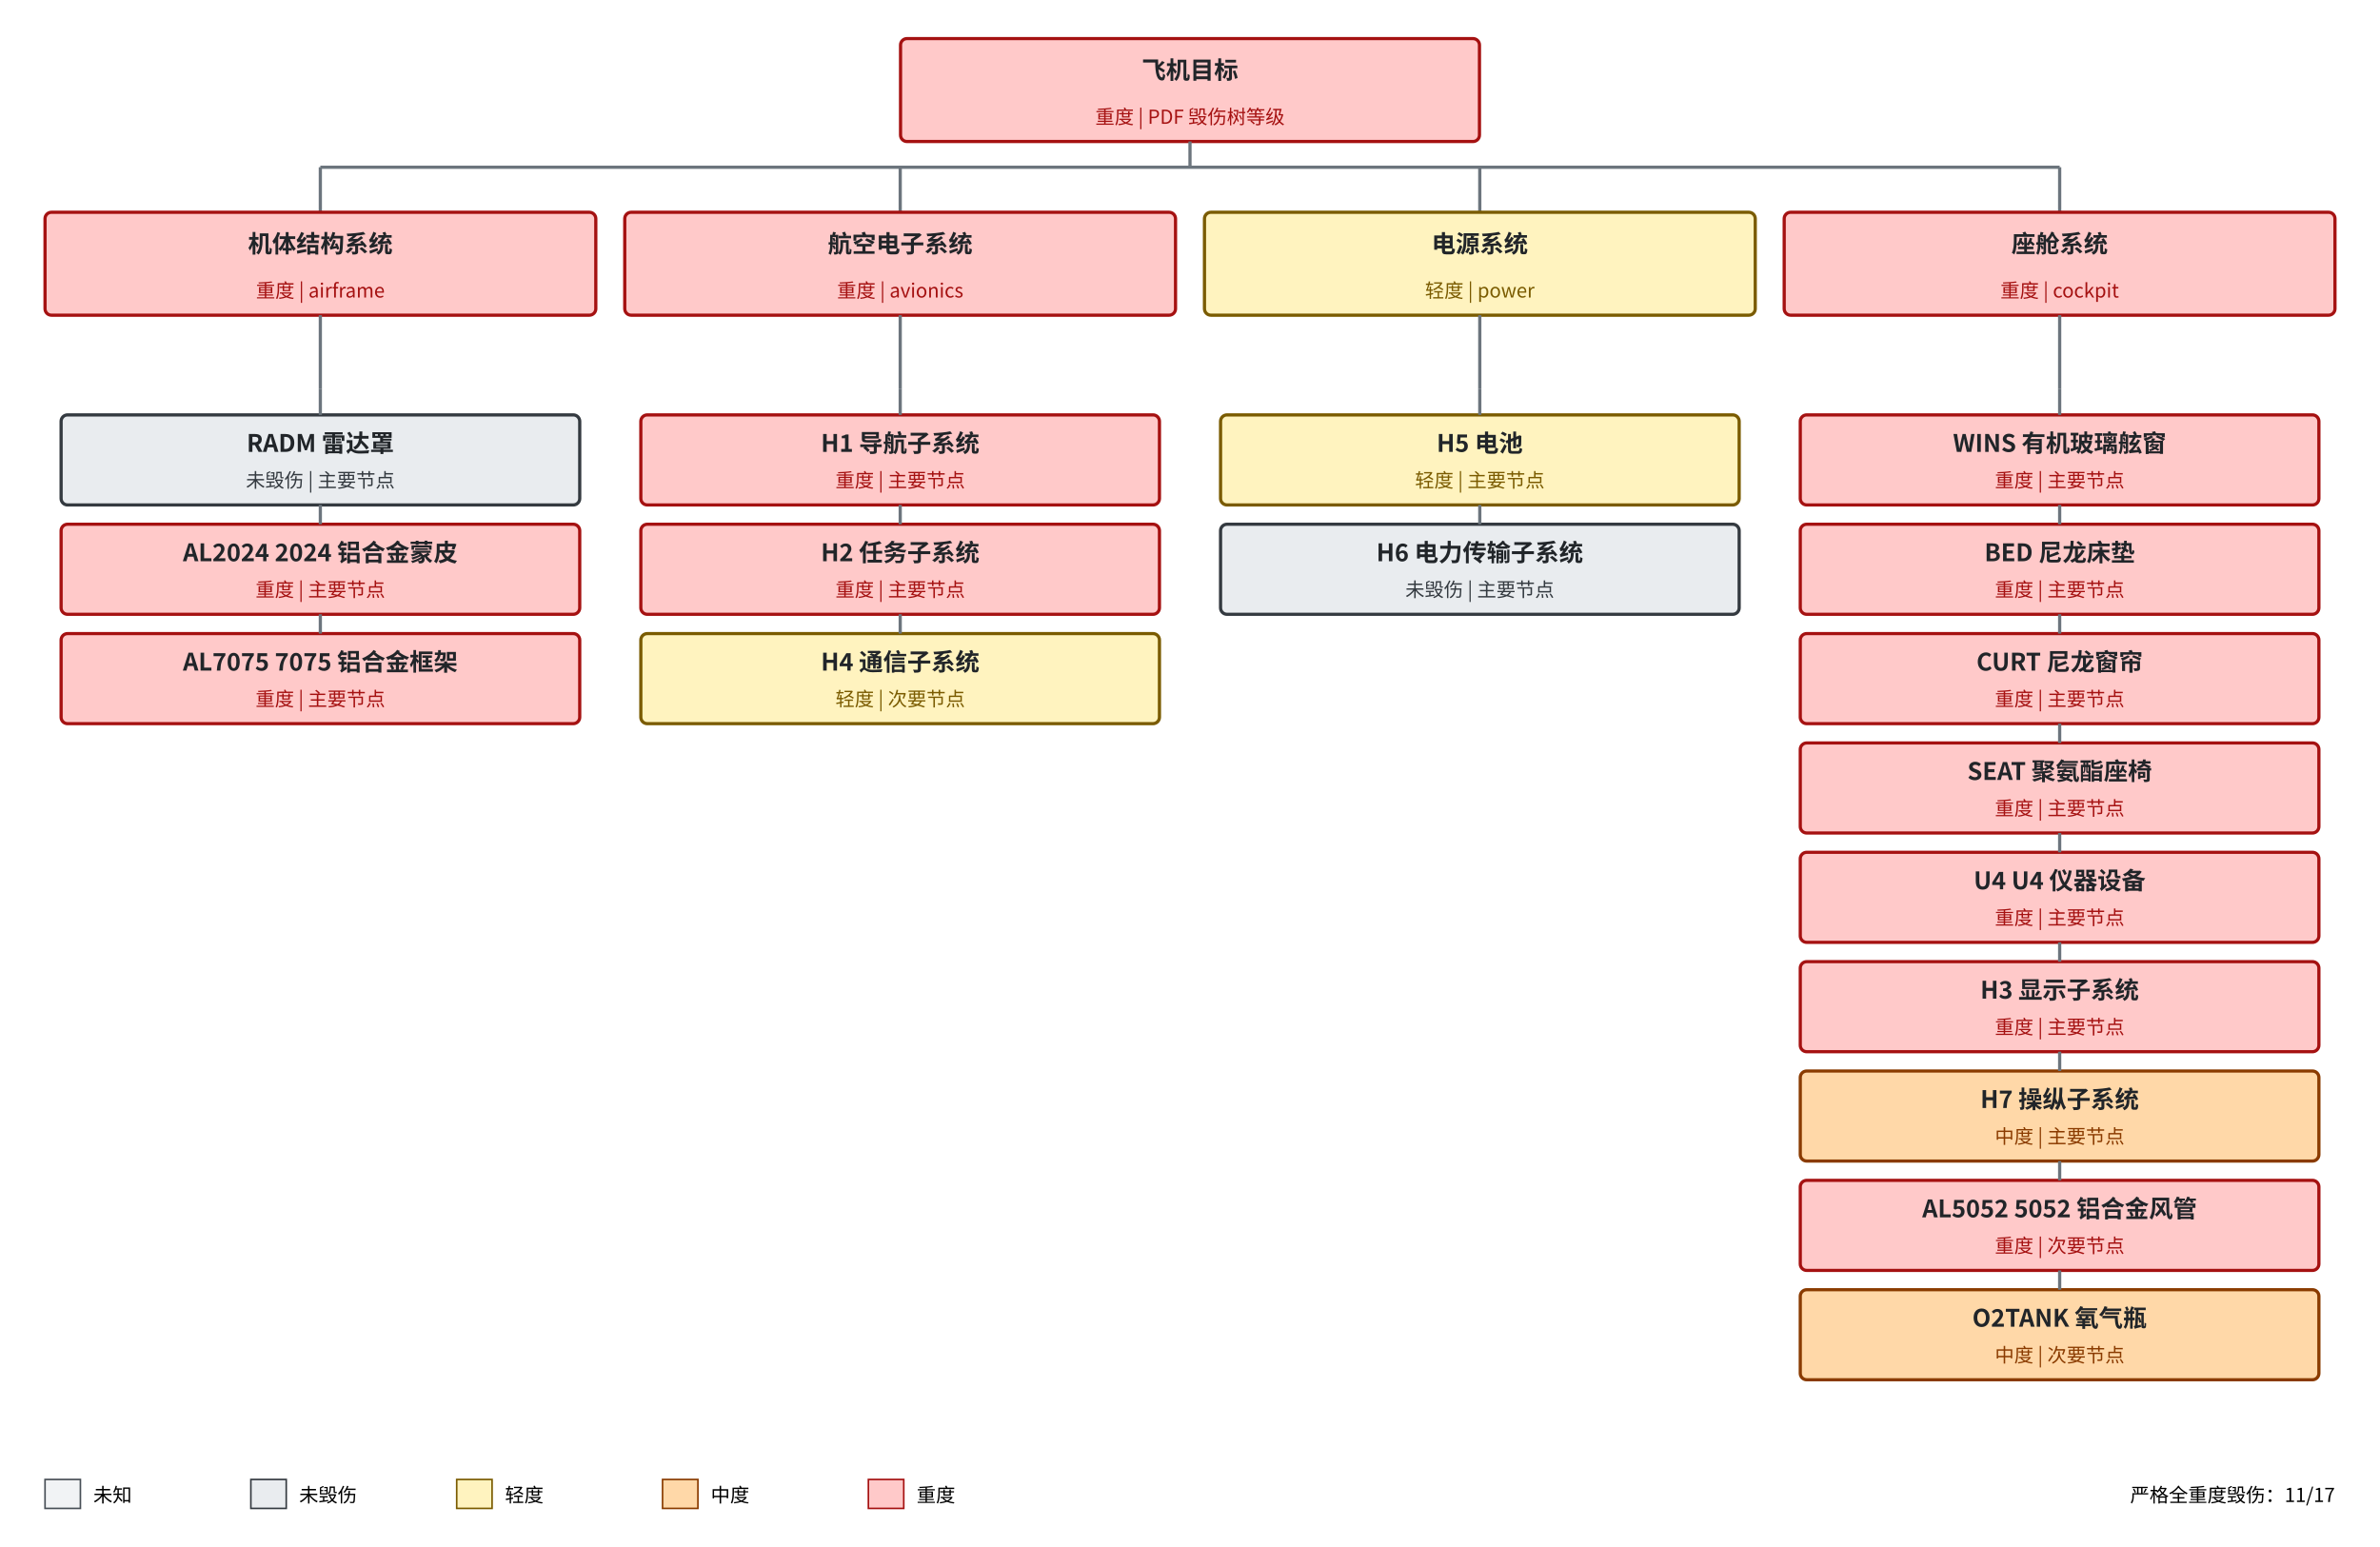
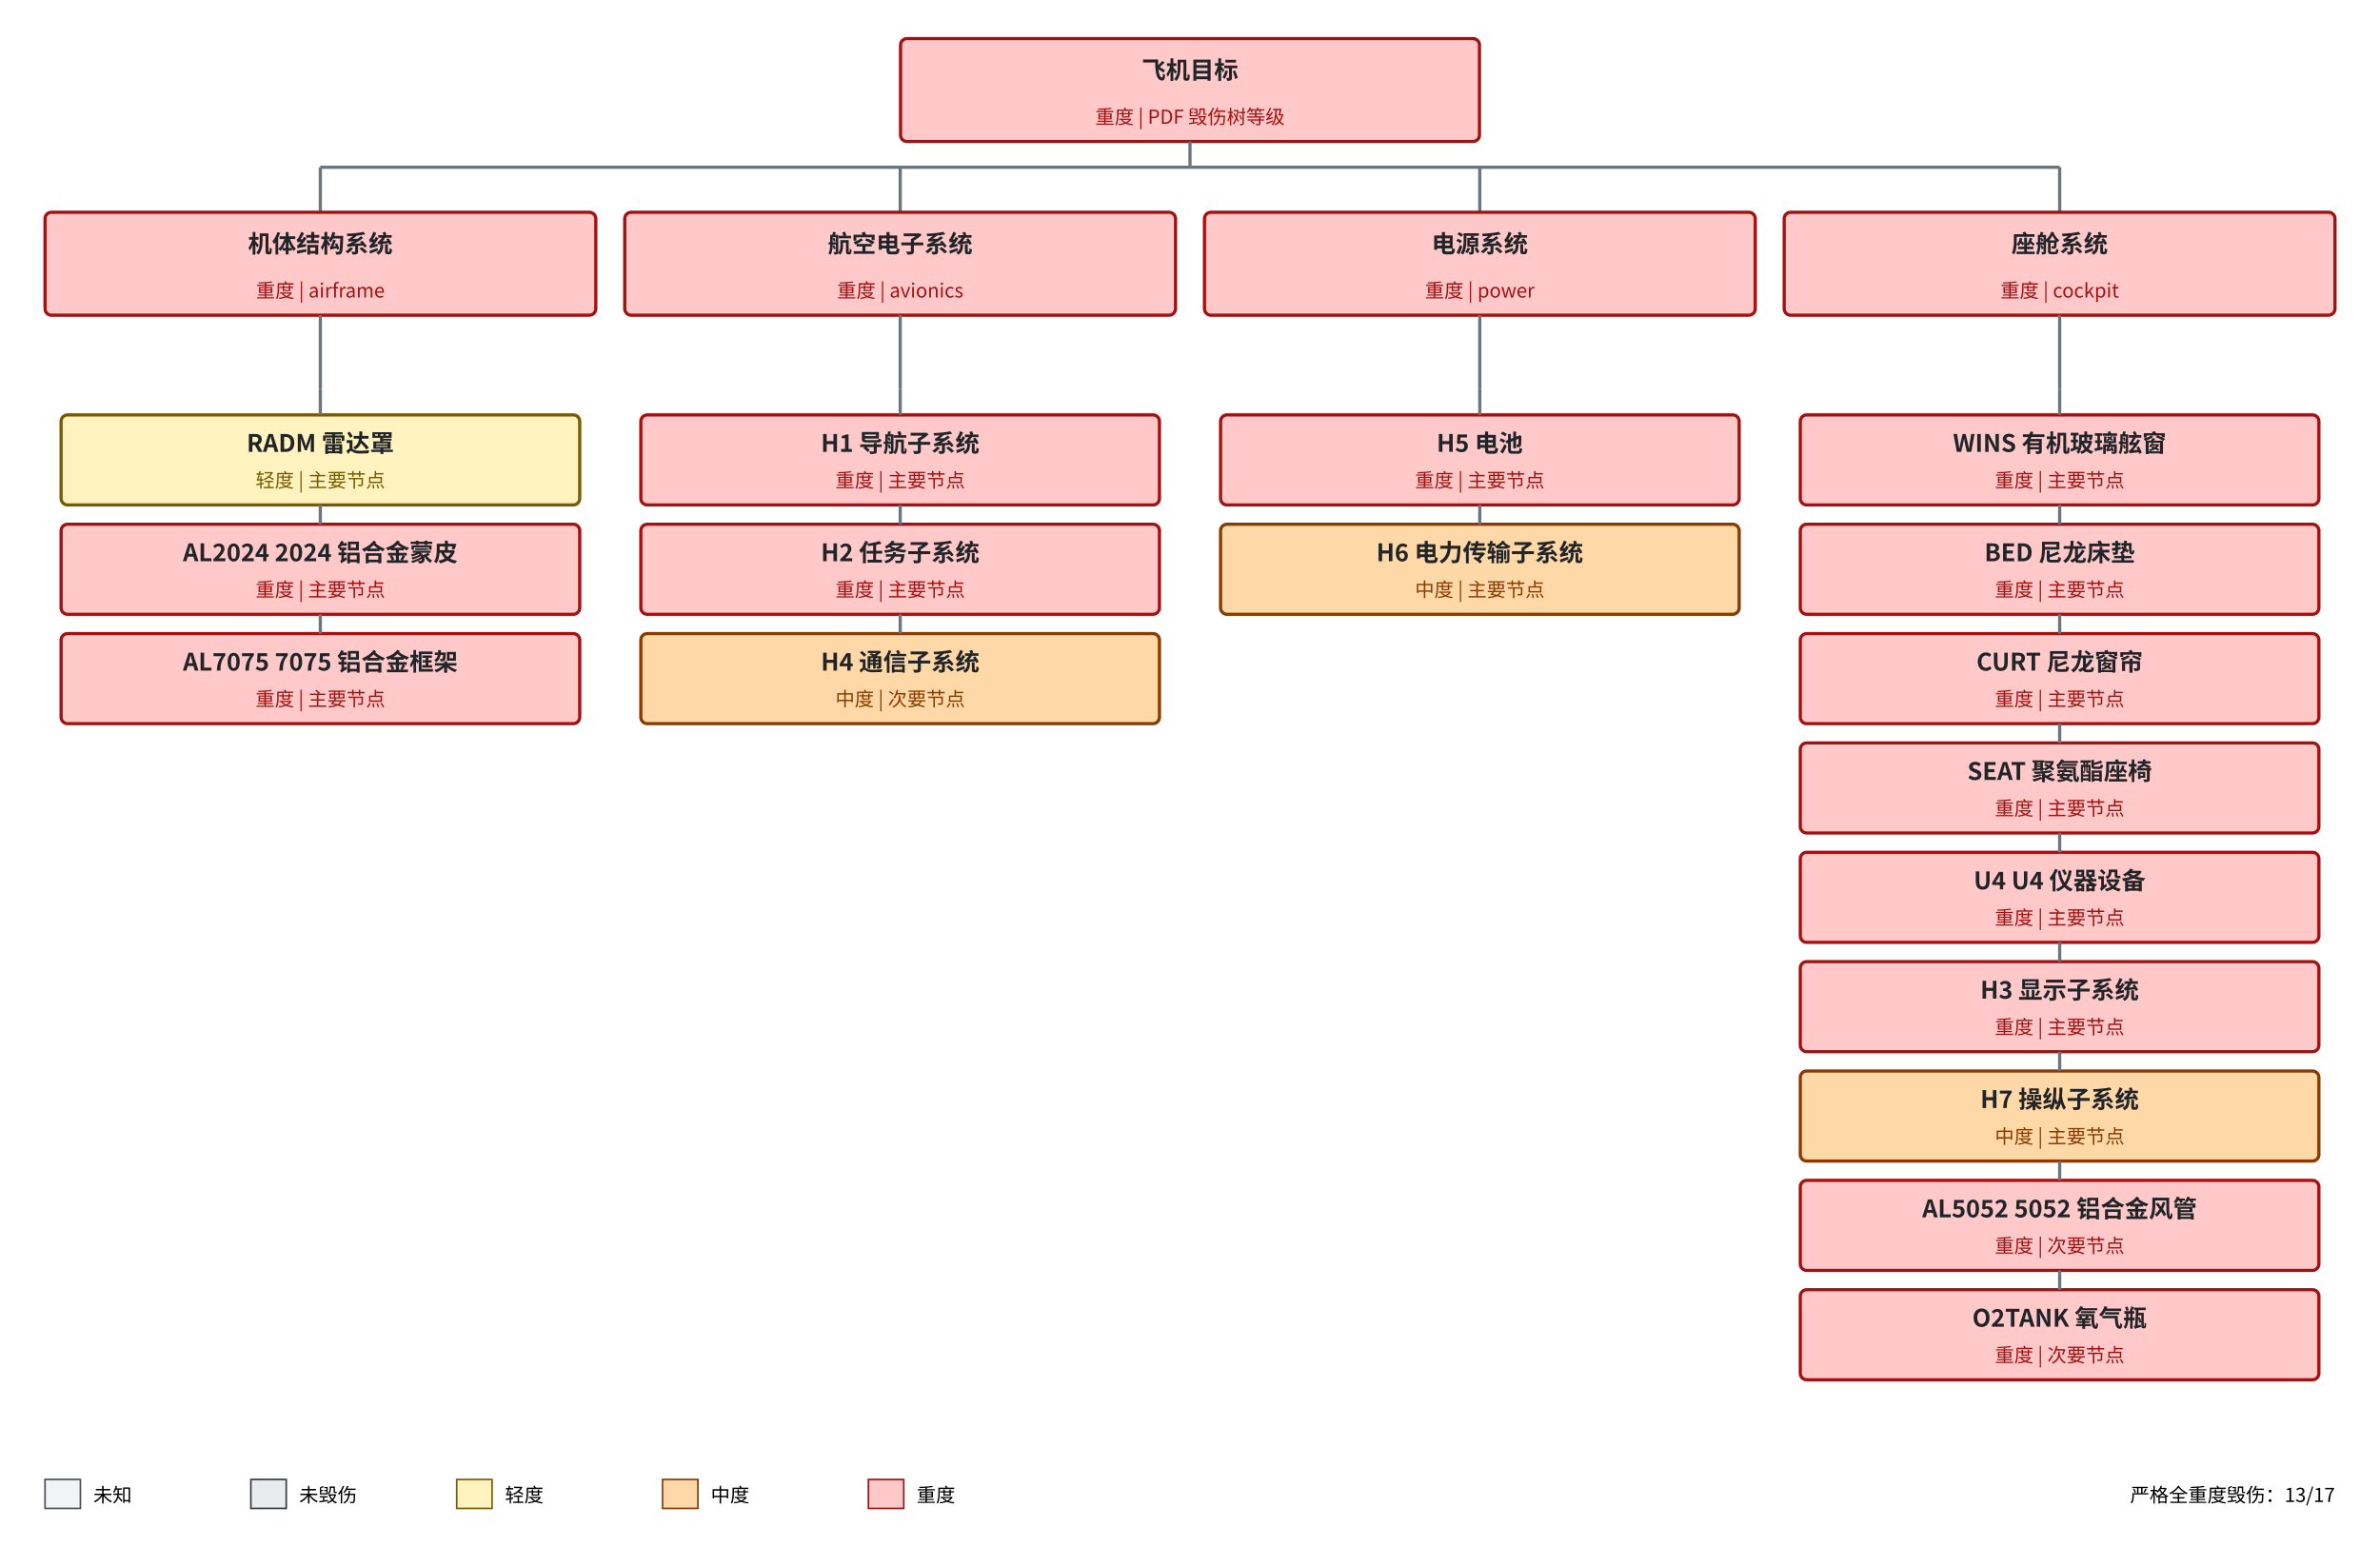
<svg xmlns="http://www.w3.org/2000/svg" width="1480" height="962" viewBox="0 0 1480 962">
  <style>text{font-family:"Microsoft YaHei","Noto Sans CJK SC",Arial,sans-serif;letter-spacing:0}.title{font-size:20px;font-weight:700}.label{font-size:15px;font-weight:600}.small{font-size:12px}.line{stroke:#6c757d;stroke-width:2;fill:none}</style>
  <rect width="100%" height="100%" fill="#ffffff" />
  <rect x="560.0" y="24.0" width="360.0" height="64.0" rx="4" fill="#ffc9c9" stroke="#a51111" stroke-width="2" />
  <text x="740.0" y="49.0" text-anchor="middle" class="label" fill="#212529">飞机目标</text>
  <text x="740.0" y="77.0" text-anchor="middle" class="small" fill="#a51111">重度 | PDF 毁伤树等级</text>
  <path class="line" d="M 740.0 88.0 V 104.0" />
  <path class="line" d="M 199.2 104.0 H 1280.8" />
  <path class="line" d="M 199.2 104.0 V 132.0" />
  <rect x="28.0" y="132.0" width="342.5" height="64.0" rx="4" fill="#ffc9c9" stroke="#a51111" stroke-width="2" />
  <text x="199.2" y="157.0" text-anchor="middle" class="label" fill="#212529">机体结构系统</text>
  <text x="199.2" y="185.0" text-anchor="middle" class="small" fill="#a51111">重度 | airframe</text>
  <path class="line" d="M 199.2 196.0 V 242.0" />
-   <rect x="38.0" y="258.0" width="322.5" height="56.0" rx="4" fill="#e9ecef" stroke="#343a40" stroke-width="2" />
+   <rect x="38.0" y="258.0" width="322.5" height="56.0" rx="4" fill="#fff3bf" stroke="#7a5b00" stroke-width="2" />
  <text x="199.2" y="281.0" text-anchor="middle" class="label" fill="#212529">RADM  雷达罩</text>
-   <text x="199.2" y="303.0" text-anchor="middle" class="small" fill="#343a40">未毁伤 | 主要节点</text>
+   <text x="199.2" y="303.0" text-anchor="middle" class="small" fill="#7a5b00">轻度 | 主要节点</text>
  <path class="line" d="M 199.2 242.0 V 258.0" />
  <rect x="38.0" y="326.0" width="322.5" height="56.0" rx="4" fill="#ffc9c9" stroke="#a51111" stroke-width="2" />
  <text x="199.2" y="349.0" text-anchor="middle" class="label" fill="#212529">AL2024  2024 铝合金蒙皮</text>
  <text x="199.2" y="371.0" text-anchor="middle" class="small" fill="#a51111">重度 | 主要节点</text>
  <path class="line" d="M 199.2 314.0 V 326.0" />
  <rect x="38.0" y="394.0" width="322.5" height="56.0" rx="4" fill="#ffc9c9" stroke="#a51111" stroke-width="2" />
  <text x="199.2" y="417.0" text-anchor="middle" class="label" fill="#212529">AL7075  7075 铝合金框架</text>
  <text x="199.2" y="439.0" text-anchor="middle" class="small" fill="#a51111">重度 | 主要节点</text>
  <path class="line" d="M 199.2 382.0 V 394.0" />
  <path class="line" d="M 559.8 104.0 V 132.0" />
  <rect x="388.5" y="132.0" width="342.5" height="64.0" rx="4" fill="#ffc9c9" stroke="#a51111" stroke-width="2" />
  <text x="559.8" y="157.0" text-anchor="middle" class="label" fill="#212529">航空电子系统</text>
  <text x="559.8" y="185.0" text-anchor="middle" class="small" fill="#a51111">重度 | avionics</text>
  <path class="line" d="M 559.8 196.0 V 242.0" />
  <rect x="398.5" y="258.0" width="322.5" height="56.0" rx="4" fill="#ffc9c9" stroke="#a51111" stroke-width="2" />
  <text x="559.8" y="281.0" text-anchor="middle" class="label" fill="#212529">H1  导航子系统</text>
  <text x="559.8" y="303.0" text-anchor="middle" class="small" fill="#a51111">重度 | 主要节点</text>
  <path class="line" d="M 559.8 242.0 V 258.0" />
  <rect x="398.5" y="326.0" width="322.5" height="56.0" rx="4" fill="#ffc9c9" stroke="#a51111" stroke-width="2" />
  <text x="559.8" y="349.0" text-anchor="middle" class="label" fill="#212529">H2  任务子系统</text>
  <text x="559.8" y="371.0" text-anchor="middle" class="small" fill="#a51111">重度 | 主要节点</text>
  <path class="line" d="M 559.8 314.0 V 326.0" />
-   <rect x="398.5" y="394.0" width="322.5" height="56.0" rx="4" fill="#fff3bf" stroke="#7a5b00" stroke-width="2" />
+   <rect x="398.5" y="394.0" width="322.5" height="56.0" rx="4" fill="#ffd8a8" stroke="#8a3b00" stroke-width="2" />
  <text x="559.8" y="417.0" text-anchor="middle" class="label" fill="#212529">H4  通信子系统</text>
-   <text x="559.8" y="439.0" text-anchor="middle" class="small" fill="#7a5b00">轻度 | 次要节点</text>
+   <text x="559.8" y="439.0" text-anchor="middle" class="small" fill="#8a3b00">中度 | 次要节点</text>
  <path class="line" d="M 559.8 382.0 V 394.0" />
  <path class="line" d="M 920.2 104.0 V 132.0" />
-   <rect x="749.0" y="132.0" width="342.5" height="64.0" rx="4" fill="#fff3bf" stroke="#7a5b00" stroke-width="2" />
+   <rect x="749.0" y="132.0" width="342.5" height="64.0" rx="4" fill="#ffc9c9" stroke="#a51111" stroke-width="2" />
  <text x="920.2" y="157.0" text-anchor="middle" class="label" fill="#212529">电源系统</text>
-   <text x="920.2" y="185.0" text-anchor="middle" class="small" fill="#7a5b00">轻度 | power</text>
+   <text x="920.2" y="185.0" text-anchor="middle" class="small" fill="#a51111">重度 | power</text>
  <path class="line" d="M 920.2 196.0 V 242.0" />
-   <rect x="759.0" y="258.0" width="322.5" height="56.0" rx="4" fill="#fff3bf" stroke="#7a5b00" stroke-width="2" />
+   <rect x="759.0" y="258.0" width="322.5" height="56.0" rx="4" fill="#ffc9c9" stroke="#a51111" stroke-width="2" />
  <text x="920.2" y="281.0" text-anchor="middle" class="label" fill="#212529">H5  电池</text>
-   <text x="920.2" y="303.0" text-anchor="middle" class="small" fill="#7a5b00">轻度 | 主要节点</text>
+   <text x="920.2" y="303.0" text-anchor="middle" class="small" fill="#a51111">重度 | 主要节点</text>
  <path class="line" d="M 920.2 242.0 V 258.0" />
-   <rect x="759.0" y="326.0" width="322.5" height="56.0" rx="4" fill="#e9ecef" stroke="#343a40" stroke-width="2" />
+   <rect x="759.0" y="326.0" width="322.5" height="56.0" rx="4" fill="#ffd8a8" stroke="#8a3b00" stroke-width="2" />
  <text x="920.2" y="349.0" text-anchor="middle" class="label" fill="#212529">H6  电力传输子系统</text>
-   <text x="920.2" y="371.0" text-anchor="middle" class="small" fill="#343a40">未毁伤 | 主要节点</text>
+   <text x="920.2" y="371.0" text-anchor="middle" class="small" fill="#8a3b00">中度 | 主要节点</text>
  <path class="line" d="M 920.2 314.0 V 326.0" />
  <path class="line" d="M 1280.8 104.0 V 132.0" />
  <rect x="1109.5" y="132.0" width="342.5" height="64.0" rx="4" fill="#ffc9c9" stroke="#a51111" stroke-width="2" />
  <text x="1280.8" y="157.0" text-anchor="middle" class="label" fill="#212529">座舱系统</text>
  <text x="1280.8" y="185.0" text-anchor="middle" class="small" fill="#a51111">重度 | cockpit</text>
  <path class="line" d="M 1280.8 196.0 V 242.0" />
  <rect x="1119.5" y="258.0" width="322.5" height="56.0" rx="4" fill="#ffc9c9" stroke="#a51111" stroke-width="2" />
  <text x="1280.8" y="281.0" text-anchor="middle" class="label" fill="#212529">WINS  有机玻璃舷窗</text>
  <text x="1280.8" y="303.0" text-anchor="middle" class="small" fill="#a51111">重度 | 主要节点</text>
  <path class="line" d="M 1280.8 242.0 V 258.0" />
  <rect x="1119.5" y="326.0" width="322.5" height="56.0" rx="4" fill="#ffc9c9" stroke="#a51111" stroke-width="2" />
  <text x="1280.8" y="349.0" text-anchor="middle" class="label" fill="#212529">BED  尼龙床垫</text>
  <text x="1280.8" y="371.0" text-anchor="middle" class="small" fill="#a51111">重度 | 主要节点</text>
  <path class="line" d="M 1280.8 314.0 V 326.0" />
  <rect x="1119.5" y="394.0" width="322.5" height="56.0" rx="4" fill="#ffc9c9" stroke="#a51111" stroke-width="2" />
  <text x="1280.8" y="417.0" text-anchor="middle" class="label" fill="#212529">CURT  尼龙窗帘</text>
  <text x="1280.8" y="439.0" text-anchor="middle" class="small" fill="#a51111">重度 | 主要节点</text>
  <path class="line" d="M 1280.8 382.0 V 394.0" />
  <rect x="1119.5" y="462.0" width="322.5" height="56.0" rx="4" fill="#ffc9c9" stroke="#a51111" stroke-width="2" />
  <text x="1280.8" y="485.0" text-anchor="middle" class="label" fill="#212529">SEAT  聚氨酯座椅</text>
  <text x="1280.8" y="507.0" text-anchor="middle" class="small" fill="#a51111">重度 | 主要节点</text>
  <path class="line" d="M 1280.8 450.0 V 462.0" />
  <rect x="1119.5" y="530.0" width="322.5" height="56.0" rx="4" fill="#ffc9c9" stroke="#a51111" stroke-width="2" />
  <text x="1280.8" y="553.0" text-anchor="middle" class="label" fill="#212529">U4  U4 仪器设备</text>
  <text x="1280.8" y="575.0" text-anchor="middle" class="small" fill="#a51111">重度 | 主要节点</text>
  <path class="line" d="M 1280.8 518.0 V 530.0" />
  <rect x="1119.5" y="598.0" width="322.5" height="56.0" rx="4" fill="#ffc9c9" stroke="#a51111" stroke-width="2" />
  <text x="1280.8" y="621.0" text-anchor="middle" class="label" fill="#212529">H3  显示子系统</text>
  <text x="1280.8" y="643.0" text-anchor="middle" class="small" fill="#a51111">重度 | 主要节点</text>
  <path class="line" d="M 1280.8 586.0 V 598.0" />
  <rect x="1119.5" y="666.0" width="322.5" height="56.0" rx="4" fill="#ffd8a8" stroke="#8a3b00" stroke-width="2" />
  <text x="1280.8" y="689.0" text-anchor="middle" class="label" fill="#212529">H7  操纵子系统</text>
  <text x="1280.8" y="711.0" text-anchor="middle" class="small" fill="#8a3b00">中度 | 主要节点</text>
  <path class="line" d="M 1280.8 654.0 V 666.0" />
  <rect x="1119.5" y="734.0" width="322.5" height="56.0" rx="4" fill="#ffc9c9" stroke="#a51111" stroke-width="2" />
  <text x="1280.8" y="757.0" text-anchor="middle" class="label" fill="#212529">AL5052  5052 铝合金风管</text>
  <text x="1280.8" y="779.0" text-anchor="middle" class="small" fill="#a51111">重度 | 次要节点</text>
  <path class="line" d="M 1280.8 722.0 V 734.0" />
-   <rect x="1119.5" y="802.0" width="322.5" height="56.0" rx="4" fill="#ffd8a8" stroke="#8a3b00" stroke-width="2" />
+   <rect x="1119.5" y="802.0" width="322.5" height="56.0" rx="4" fill="#ffc9c9" stroke="#a51111" stroke-width="2" />
  <text x="1280.8" y="825.0" text-anchor="middle" class="label" fill="#212529">O2TANK  氧气瓶</text>
-   <text x="1280.8" y="847.0" text-anchor="middle" class="small" fill="#8a3b00">中度 | 次要节点</text>
+   <text x="1280.8" y="847.0" text-anchor="middle" class="small" fill="#a51111">重度 | 次要节点</text>
  <path class="line" d="M 1280.8 790.0 V 802.0" />
  <rect x="28" y="920" width="22" height="18" fill="#f1f3f5" stroke="#495057" />
  <text x="58" y="934" class="small">未知</text>
  <rect x="156" y="920" width="22" height="18" fill="#e9ecef" stroke="#343a40" />
  <text x="186" y="934" class="small">未毁伤</text>
  <rect x="284" y="920" width="22" height="18" fill="#fff3bf" stroke="#7a5b00" />
  <text x="314" y="934" class="small">轻度</text>
  <rect x="412" y="920" width="22" height="18" fill="#ffd8a8" stroke="#8a3b00" />
  <text x="442" y="934" class="small">中度</text>
  <rect x="540" y="920" width="22" height="18" fill="#ffc9c9" stroke="#a51111" />
  <text x="570" y="934" class="small">重度</text>
-   <text x="1452" y="934" text-anchor="end" class="small">严格全重度毁伤：11/17</text>
+   <text x="1452" y="934" text-anchor="end" class="small">严格全重度毁伤：13/17</text>
</svg>
